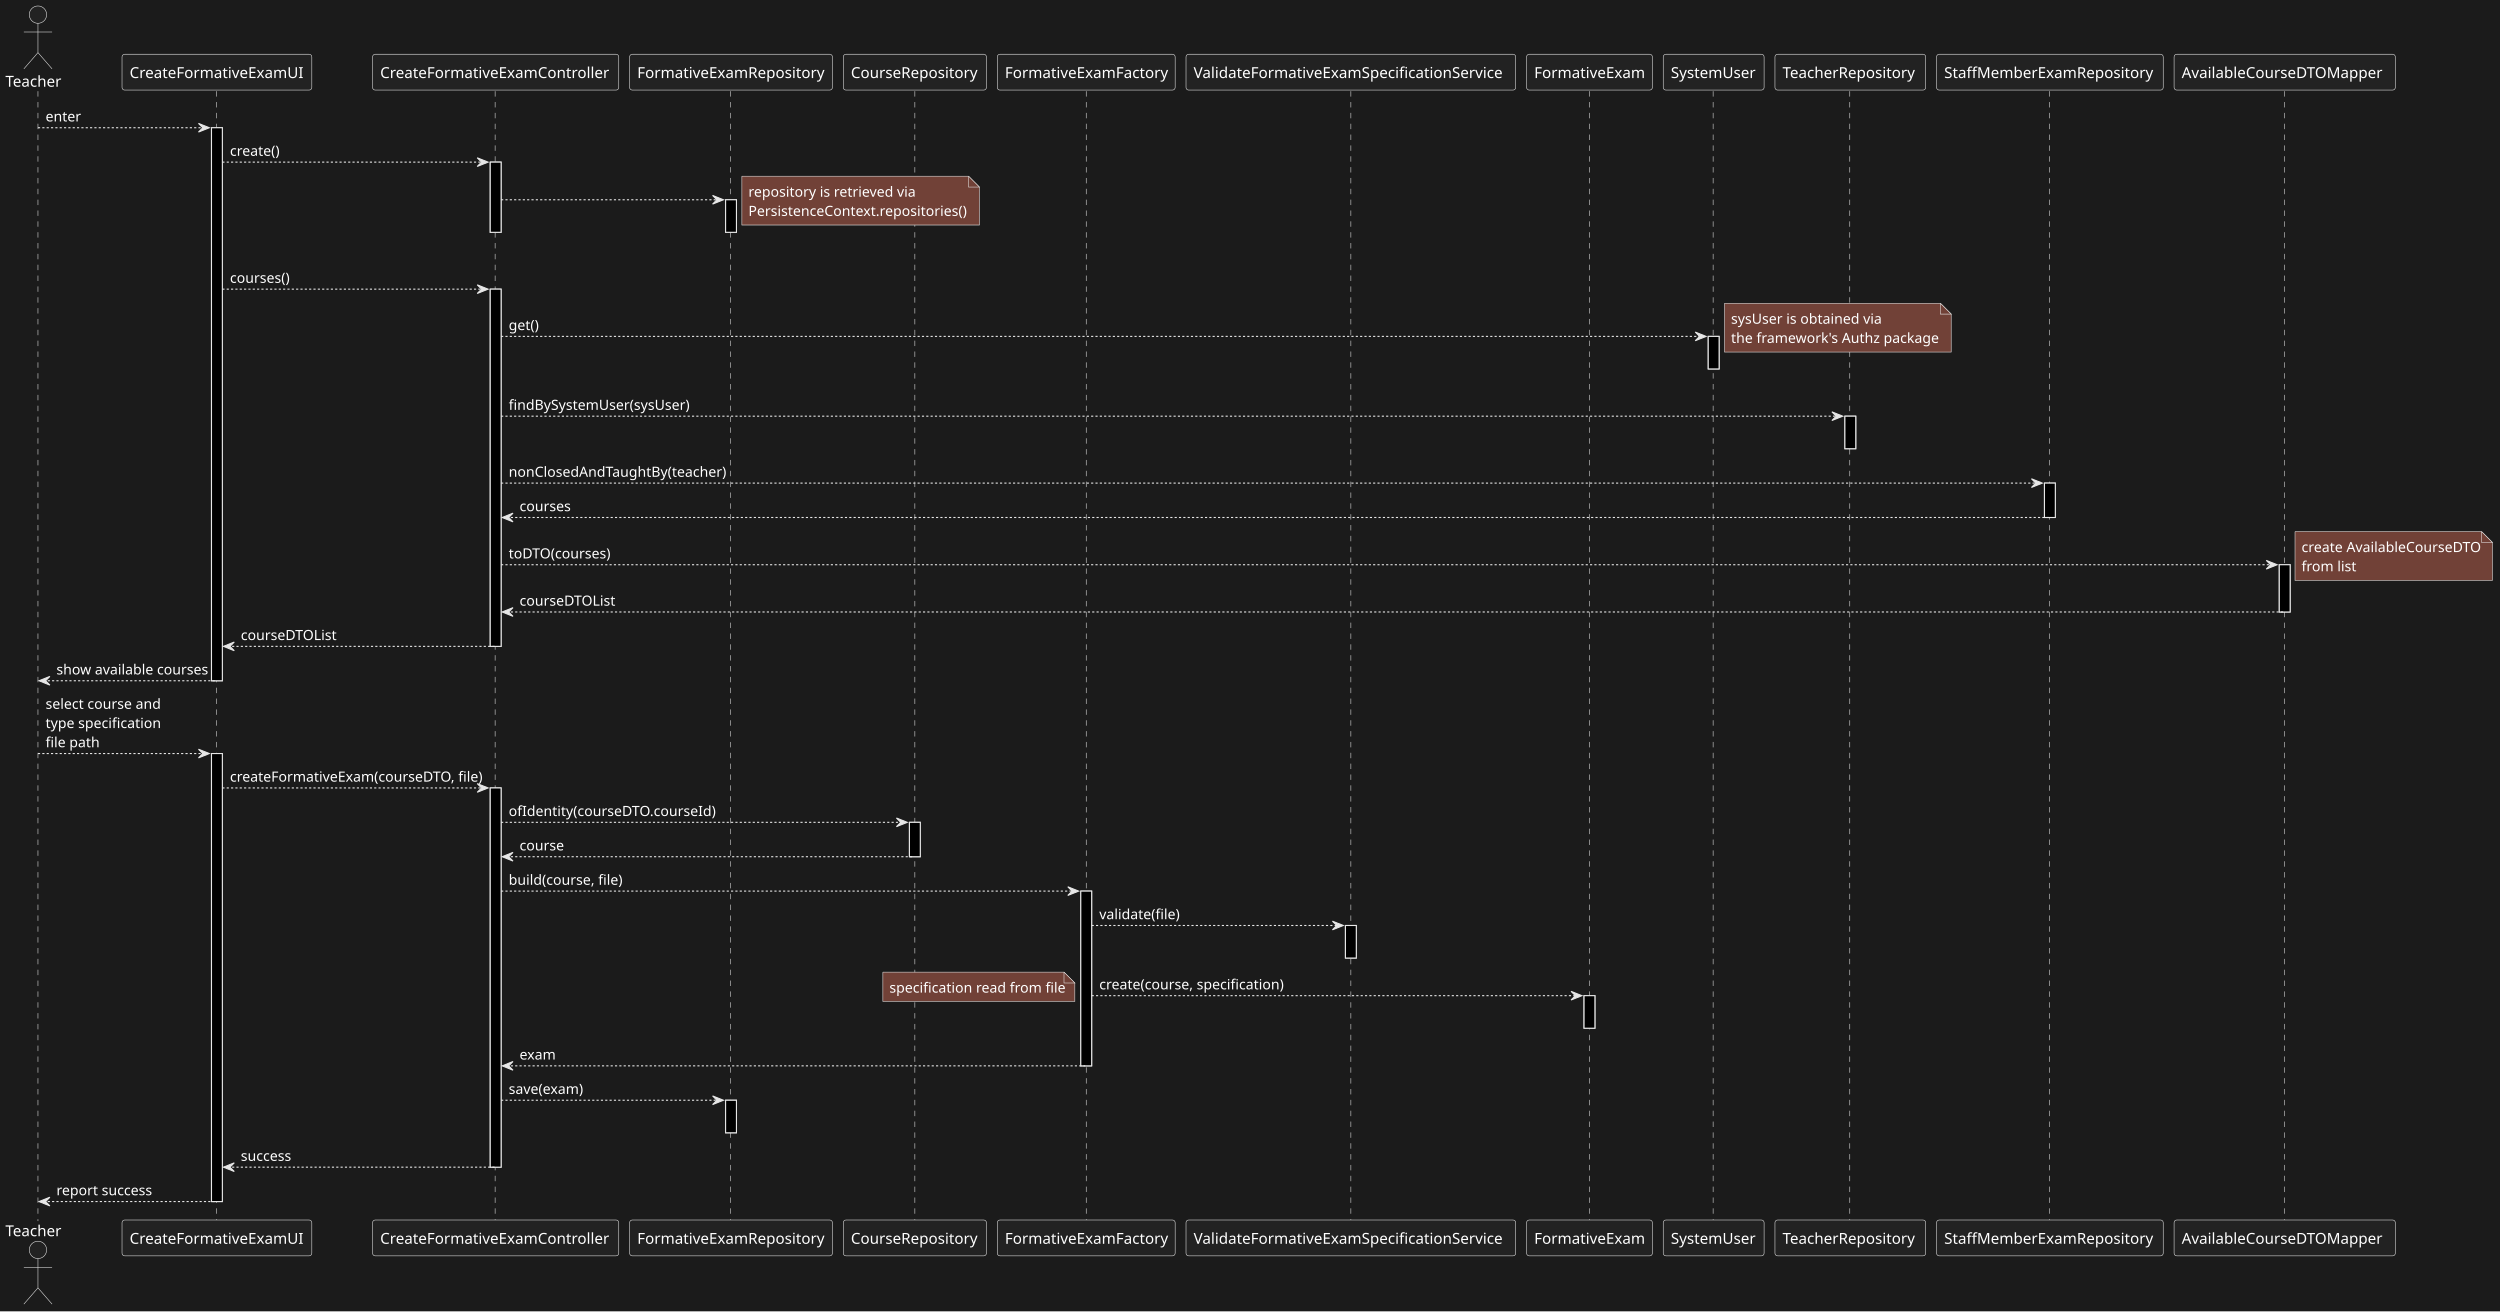
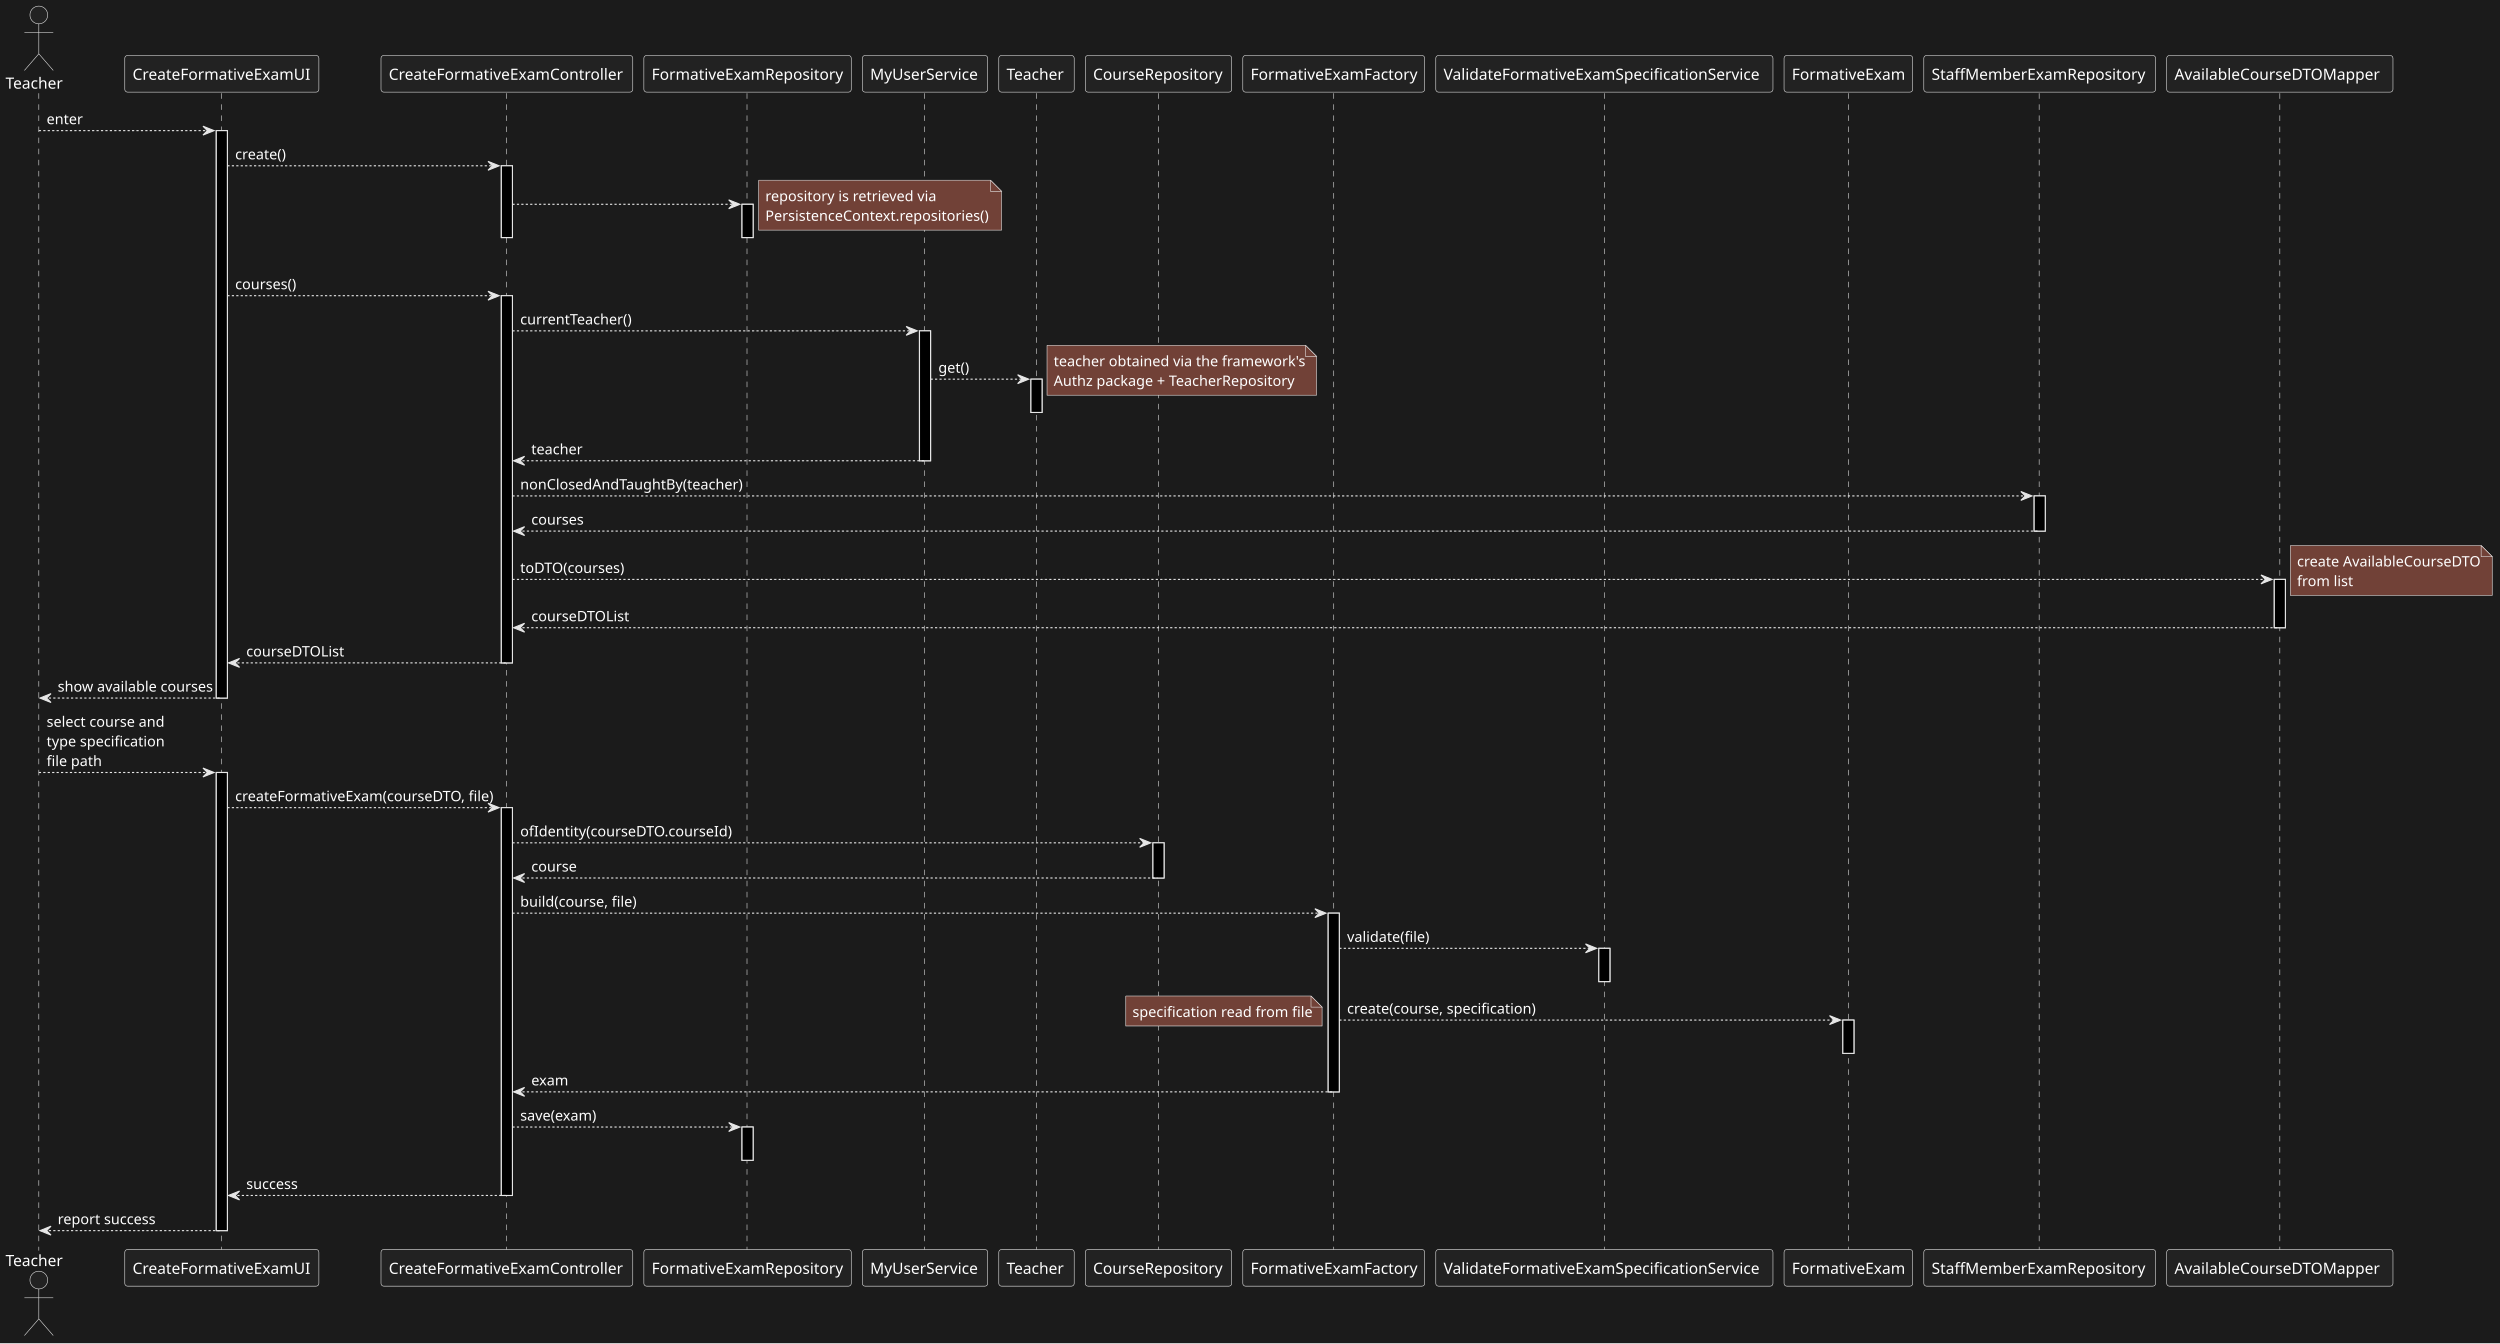
- <svg xmlns="http://www.w3.org/2000/svg" contentStyleType="text/css" height="1209px" preserveAspectRatio="none" style="width:2305px;height:1209px;background:#1B1B1B;" version="1.1" viewBox="0 0 2305 1209" width="2305px" zoomAndPan="magnify">
+ <svg xmlns="http://www.w3.org/2000/svg" contentStyleType="text/css" height="1211px" preserveAspectRatio="none" style="width:2254px;height:1211px;background:#1B1B1B;" version="1.1" viewBox="0 0 2254 1211" width="2254px" zoomAndPan="magnify">
  <defs />
  <g>
-     <rect fill="#1B1B1B" height="1209" style="stroke:none;stroke-width:1.0;" width="2305" x="0" y="0" />
-     <rect fill="#000000" height="509.884" style="stroke:#E7E7E7;stroke-width:1.0;" width="10" x="195" y="117.774" />
-     <rect fill="#000000" height="413.06" style="stroke:#E7E7E7;stroke-width:1.0;" width="10" x="195" y="694.776" />
+     <rect fill="#1B1B1B" height="1211" style="stroke:none;stroke-width:1.0;" width="2254" x="0" y="0" />
+     <rect fill="#000000" height="511.59" style="stroke:#E7E7E7;stroke-width:1.0;" width="10" x="195" y="117.774" />
+     <rect fill="#000000" height="413.06" style="stroke:#E7E7E7;stroke-width:1.0;" width="10" x="195" y="696.482" />
    <rect fill="#000000" height="64.706" style="stroke:#E7E7E7;stroke-width:1.0;" width="10" x="452" y="149.48" />
-     <rect fill="#000000" height="329.354" style="stroke:#E7E7E7;stroke-width:1.0;" width="10" x="452" y="266.598" />
-     <rect fill="#000000" height="349.648" style="stroke:#E7E7E7;stroke-width:1.0;" width="10" x="452" y="726.482" />
+     <rect fill="#000000" height="331.06" style="stroke:#E7E7E7;stroke-width:1.0;" width="10" x="452" y="266.598" />
+     <rect fill="#000000" height="349.648" style="stroke:#E7E7E7;stroke-width:1.0;" width="10" x="452" y="728.188" />
    <rect fill="#000000" height="30" style="stroke:#E7E7E7;stroke-width:1.0;" width="10" x="669" y="184.186" />
-     <rect fill="#000000" height="30" style="stroke:#E7E7E7;stroke-width:1.0;" width="10" x="669" y="1014.424" />
-     <rect fill="#000000" height="31.706" style="stroke:#E7E7E7;stroke-width:1.0;" width="10" x="838.5" y="758.188" />
-     <rect fill="#000000" height="161.118" style="stroke:#E7E7E7;stroke-width:1.0;" width="10" x="996.5" y="821.6" />
-     <rect fill="#000000" height="30" style="stroke:#E7E7E7;stroke-width:1.0;" width="10" x="1240.5" y="853.306" />
-     <rect fill="#000000" height="30" style="stroke:#E7E7E7;stroke-width:1.0;" width="10" x="1460.5" y="918.012" />
-     <rect fill="#000000" height="30" style="stroke:#E7E7E7;stroke-width:1.0;" width="10" x="1575" y="310.157" />
-     <rect fill="#000000" height="30" style="stroke:#E7E7E7;stroke-width:1.0;" width="10" x="1701" y="383.716" />
-     <rect fill="#000000" height="31.706" style="stroke:#E7E7E7;stroke-width:1.0;" width="10" x="1885" y="445.422" />
-     <rect fill="#000000" height="43.559" style="stroke:#E7E7E7;stroke-width:1.0;" width="10" x="2101.5" y="520.687" />
-     <line style="stroke:#E7E7E7;stroke-width:0.5;stroke-dasharray:5.0,5.0;" x1="35" x2="35" y1="84.068" y2="1125.836" />
-     <line style="stroke:#E7E7E7;stroke-width:0.5;stroke-dasharray:5.0,5.0;" x1="199.5" x2="199.5" y1="84.068" y2="1125.836" />
-     <line style="stroke:#E7E7E7;stroke-width:0.5;stroke-dasharray:5.0,5.0;" x1="456.5" x2="456.5" y1="84.068" y2="1125.836" />
-     <line style="stroke:#E7E7E7;stroke-width:0.5;stroke-dasharray:5.0,5.0;" x1="673.5" x2="673.5" y1="84.068" y2="1125.836" />
-     <line style="stroke:#E7E7E7;stroke-width:0.5;stroke-dasharray:5.0,5.0;" x1="843.5" x2="843.5" y1="84.068" y2="1125.836" />
-     <line style="stroke:#E7E7E7;stroke-width:0.5;stroke-dasharray:5.0,5.0;" x1="1001.5" x2="1001.5" y1="84.068" y2="1125.836" />
-     <line style="stroke:#E7E7E7;stroke-width:0.5;stroke-dasharray:5.0,5.0;" x1="1245.5" x2="1245.5" y1="84.068" y2="1125.836" />
-     <line style="stroke:#E7E7E7;stroke-width:0.5;stroke-dasharray:5.0,5.0;" x1="1465.5" x2="1465.5" y1="84.068" y2="1125.836" />
-     <line style="stroke:#E7E7E7;stroke-width:0.5;stroke-dasharray:5.0,5.0;" x1="1579.5" x2="1579.5" y1="84.068" y2="1125.836" />
-     <line style="stroke:#E7E7E7;stroke-width:0.5;stroke-dasharray:5.0,5.0;" x1="1705.5" x2="1705.5" y1="84.068" y2="1125.836" />
-     <line style="stroke:#E7E7E7;stroke-width:0.5;stroke-dasharray:5.0,5.0;" x1="1889.5" x2="1889.5" y1="84.068" y2="1125.836" />
-     <line style="stroke:#E7E7E7;stroke-width:0.5;stroke-dasharray:5.0,5.0;" x1="2106.5" x2="2106.5" y1="84.068" y2="1125.836" />
+     <rect fill="#000000" height="30" style="stroke:#E7E7E7;stroke-width:1.0;" width="10" x="669" y="1016.13" />
+     <rect fill="#000000" height="117.118" style="stroke:#E7E7E7;stroke-width:1.0;" width="10" x="829" y="298.304" />
+     <rect fill="#000000" height="30" style="stroke:#E7E7E7;stroke-width:1.0;" width="10" x="929.5" y="341.863" />
+     <rect fill="#000000" height="31.706" style="stroke:#E7E7E7;stroke-width:1.0;" width="10" x="1039.5" y="759.894" />
+     <rect fill="#000000" height="161.118" style="stroke:#E7E7E7;stroke-width:1.0;" width="10" x="1197.5" y="823.306" />
+     <rect fill="#000000" height="30" style="stroke:#E7E7E7;stroke-width:1.0;" width="10" x="1441.5" y="855.012" />
+     <rect fill="#000000" height="30" style="stroke:#E7E7E7;stroke-width:1.0;" width="10" x="1661.5" y="919.718" />
+     <rect fill="#000000" height="31.706" style="stroke:#E7E7E7;stroke-width:1.0;" width="10" x="1834" y="447.128" />
+     <rect fill="#000000" height="43.559" style="stroke:#E7E7E7;stroke-width:1.0;" width="10" x="2050.5" y="522.393" />
+     <line style="stroke:#E7E7E7;stroke-width:0.5;stroke-dasharray:5.0,5.0;" x1="35" x2="35" y1="84.068" y2="1127.542" />
+     <line style="stroke:#E7E7E7;stroke-width:0.5;stroke-dasharray:5.0,5.0;" x1="199.5" x2="199.5" y1="84.068" y2="1127.542" />
+     <line style="stroke:#E7E7E7;stroke-width:0.5;stroke-dasharray:5.0,5.0;" x1="456.5" x2="456.5" y1="84.068" y2="1127.542" />
+     <line style="stroke:#E7E7E7;stroke-width:0.5;stroke-dasharray:5.0,5.0;" x1="673.5" x2="673.5" y1="84.068" y2="1127.542" />
+     <line style="stroke:#E7E7E7;stroke-width:0.5;stroke-dasharray:5.0,5.0;" x1="833.5" x2="833.5" y1="84.068" y2="1127.542" />
+     <line style="stroke:#E7E7E7;stroke-width:0.5;stroke-dasharray:5.0,5.0;" x1="934.5" x2="934.5" y1="84.068" y2="1127.542" />
+     <line style="stroke:#E7E7E7;stroke-width:0.5;stroke-dasharray:5.0,5.0;" x1="1044.5" x2="1044.5" y1="84.068" y2="1127.542" />
+     <line style="stroke:#E7E7E7;stroke-width:0.5;stroke-dasharray:5.0,5.0;" x1="1202.5" x2="1202.5" y1="84.068" y2="1127.542" />
+     <line style="stroke:#E7E7E7;stroke-width:0.5;stroke-dasharray:5.0,5.0;" x1="1446.5" x2="1446.5" y1="84.068" y2="1127.542" />
+     <line style="stroke:#E7E7E7;stroke-width:0.5;stroke-dasharray:5.0,5.0;" x1="1666.5" x2="1666.5" y1="84.068" y2="1127.542" />
+     <line style="stroke:#E7E7E7;stroke-width:0.5;stroke-dasharray:5.0,5.0;" x1="1838.5" x2="1838.5" y1="84.068" y2="1127.542" />
+     <line style="stroke:#E7E7E7;stroke-width:0.5;stroke-dasharray:5.0,5.0;" x1="2055.5" x2="2055.5" y1="84.068" y2="1127.542" />
    <text fill="#FFFFFF" font-family="sans-serif" font-size="14" lengthAdjust="spacing" textLength="54" x="5" y="79.966">Teacher</text>
    <ellipse cx="35" cy="13.5" fill="#222222" rx="8" ry="8" style="stroke:#E7E7E7;stroke-width:0.5;" />
    <path d="M35,21.5 L35,48.5 M22,29.5 L48,29.5 M35,48.5 L22,63.5 M35,48.5 L48,63.5 " fill="none" style="stroke:#E7E7E7;stroke-width:0.5;" />
-     <text fill="#FFFFFF" font-family="sans-serif" font-size="14" lengthAdjust="spacing" textLength="54" x="5" y="1139.802">Teacher</text>
-     <ellipse cx="35" cy="1152.404" fill="#222222" rx="8" ry="8" style="stroke:#E7E7E7;stroke-width:0.5;" />
-     <path d="M35,1160.404 L35,1187.404 M22,1168.404 L48,1168.404 M35,1187.404 L22,1202.404 M35,1187.404 L48,1202.404 " fill="none" style="stroke:#E7E7E7;stroke-width:0.5;" />
+     <text fill="#FFFFFF" font-family="sans-serif" font-size="14" lengthAdjust="spacing" textLength="54" x="5" y="1141.508">Teacher</text>
+     <ellipse cx="35" cy="1154.11" fill="#222222" rx="8" ry="8" style="stroke:#E7E7E7;stroke-width:0.5;" />
+     <path d="M35,1162.11 L35,1189.11 M22,1170.11 L48,1170.11 M35,1189.11 L22,1204.11 M35,1189.11 L48,1204.11 " fill="none" style="stroke:#E7E7E7;stroke-width:0.5;" />
    <rect fill="#222222" height="33.068" rx="2.5" ry="2.5" style="stroke:#E7E7E7;stroke-width:0.5;" width="175" x="112.5" y="50" />
    <text fill="#FFFFFF" font-family="sans-serif" font-size="14" lengthAdjust="spacing" textLength="161" x="119.5" y="71.966">CreateFormativeExamUI</text>
-     <rect fill="#222222" height="33.068" rx="2.5" ry="2.5" style="stroke:#E7E7E7;stroke-width:0.5;" width="175" x="112.5" y="1124.836" />
-     <text fill="#FFFFFF" font-family="sans-serif" font-size="14" lengthAdjust="spacing" textLength="161" x="119.5" y="1146.802">CreateFormativeExamUI</text>
+     <rect fill="#222222" height="33.068" rx="2.5" ry="2.5" style="stroke:#E7E7E7;stroke-width:0.5;" width="175" x="112.5" y="1126.542" />
+     <text fill="#FFFFFF" font-family="sans-serif" font-size="14" lengthAdjust="spacing" textLength="161" x="119.5" y="1148.508">CreateFormativeExamUI</text>
    <rect fill="#222222" height="33.068" rx="2.5" ry="2.5" style="stroke:#E7E7E7;stroke-width:0.5;" width="227" x="343.5" y="50" />
    <text fill="#FFFFFF" font-family="sans-serif" font-size="14" lengthAdjust="spacing" textLength="213" x="350.5" y="71.966">CreateFormativeExamController</text>
-     <rect fill="#222222" height="33.068" rx="2.5" ry="2.5" style="stroke:#E7E7E7;stroke-width:0.5;" width="227" x="343.5" y="1124.836" />
-     <text fill="#FFFFFF" font-family="sans-serif" font-size="14" lengthAdjust="spacing" textLength="213" x="350.5" y="1146.802">CreateFormativeExamController</text>
+     <rect fill="#222222" height="33.068" rx="2.5" ry="2.5" style="stroke:#E7E7E7;stroke-width:0.5;" width="227" x="343.5" y="1126.542" />
+     <text fill="#FFFFFF" font-family="sans-serif" font-size="14" lengthAdjust="spacing" textLength="213" x="350.5" y="1148.508">CreateFormativeExamController</text>
    <rect fill="#222222" height="33.068" rx="2.5" ry="2.5" style="stroke:#E7E7E7;stroke-width:0.5;" width="187" x="580.5" y="50" />
    <text fill="#FFFFFF" font-family="sans-serif" font-size="14" lengthAdjust="spacing" textLength="173" x="587.5" y="71.966">FormativeExamRepository</text>
-     <rect fill="#222222" height="33.068" rx="2.5" ry="2.5" style="stroke:#E7E7E7;stroke-width:0.5;" width="187" x="580.5" y="1124.836" />
-     <text fill="#FFFFFF" font-family="sans-serif" font-size="14" lengthAdjust="spacing" textLength="173" x="587.5" y="1146.802">FormativeExamRepository</text>
-     <rect fill="#222222" height="33.068" rx="2.5" ry="2.5" style="stroke:#E7E7E7;stroke-width:0.5;" width="132" x="777.5" y="50" />
-     <text fill="#FFFFFF" font-family="sans-serif" font-size="14" lengthAdjust="spacing" textLength="118" x="784.5" y="71.966">CourseRepository</text>
-     <rect fill="#222222" height="33.068" rx="2.5" ry="2.5" style="stroke:#E7E7E7;stroke-width:0.5;" width="132" x="777.5" y="1124.836" />
-     <text fill="#FFFFFF" font-family="sans-serif" font-size="14" lengthAdjust="spacing" textLength="118" x="784.5" y="1146.802">CourseRepository</text>
-     <rect fill="#222222" height="33.068" rx="2.5" ry="2.5" style="stroke:#E7E7E7;stroke-width:0.5;" width="164" x="919.5" y="50" />
-     <text fill="#FFFFFF" font-family="sans-serif" font-size="14" lengthAdjust="spacing" textLength="150" x="926.5" y="71.966">FormativeExamFactory</text>
-     <rect fill="#222222" height="33.068" rx="2.5" ry="2.5" style="stroke:#E7E7E7;stroke-width:0.5;" width="164" x="919.5" y="1124.836" />
-     <text fill="#FFFFFF" font-family="sans-serif" font-size="14" lengthAdjust="spacing" textLength="150" x="926.5" y="1146.802">FormativeExamFactory</text>
-     <rect fill="#222222" height="33.068" rx="2.5" ry="2.5" style="stroke:#E7E7E7;stroke-width:0.5;" width="304" x="1093.5" y="50" />
-     <text fill="#FFFFFF" font-family="sans-serif" font-size="14" lengthAdjust="spacing" textLength="290" x="1100.5" y="71.966">ValidateFormativeExamSpecificationService</text>
-     <rect fill="#222222" height="33.068" rx="2.5" ry="2.5" style="stroke:#E7E7E7;stroke-width:0.5;" width="304" x="1093.5" y="1124.836" />
-     <text fill="#FFFFFF" font-family="sans-serif" font-size="14" lengthAdjust="spacing" textLength="290" x="1100.5" y="1146.802">ValidateFormativeExamSpecificationService</text>
-     <rect fill="#222222" height="33.068" rx="2.5" ry="2.5" style="stroke:#E7E7E7;stroke-width:0.5;" width="116" x="1407.5" y="50" />
-     <text fill="#FFFFFF" font-family="sans-serif" font-size="14" lengthAdjust="spacing" textLength="102" x="1414.5" y="71.966">FormativeExam</text>
-     <rect fill="#222222" height="33.068" rx="2.5" ry="2.5" style="stroke:#E7E7E7;stroke-width:0.5;" width="116" x="1407.5" y="1124.836" />
-     <text fill="#FFFFFF" font-family="sans-serif" font-size="14" lengthAdjust="spacing" textLength="102" x="1414.5" y="1146.802">FormativeExam</text>
-     <rect fill="#222222" height="33.068" rx="2.5" ry="2.5" style="stroke:#E7E7E7;stroke-width:0.5;" width="93" x="1533.5" y="50" />
-     <text fill="#FFFFFF" font-family="sans-serif" font-size="14" lengthAdjust="spacing" textLength="79" x="1540.5" y="71.966">SystemUser</text>
-     <rect fill="#222222" height="33.068" rx="2.5" ry="2.5" style="stroke:#E7E7E7;stroke-width:0.5;" width="93" x="1533.5" y="1124.836" />
-     <text fill="#FFFFFF" font-family="sans-serif" font-size="14" lengthAdjust="spacing" textLength="79" x="1540.5" y="1146.802">SystemUser</text>
-     <rect fill="#222222" height="33.068" rx="2.5" ry="2.5" style="stroke:#E7E7E7;stroke-width:0.5;" width="139" x="1636.5" y="50" />
-     <text fill="#FFFFFF" font-family="sans-serif" font-size="14" lengthAdjust="spacing" textLength="125" x="1643.5" y="71.966">TeacherRepository</text>
-     <rect fill="#222222" height="33.068" rx="2.5" ry="2.5" style="stroke:#E7E7E7;stroke-width:0.5;" width="139" x="1636.5" y="1124.836" />
-     <text fill="#FFFFFF" font-family="sans-serif" font-size="14" lengthAdjust="spacing" textLength="125" x="1643.5" y="1146.802">TeacherRepository</text>
-     <rect fill="#222222" height="33.068" rx="2.5" ry="2.5" style="stroke:#E7E7E7;stroke-width:0.5;" width="209" x="1785.5" y="50" />
-     <text fill="#FFFFFF" font-family="sans-serif" font-size="14" lengthAdjust="spacing" textLength="195" x="1792.5" y="71.966">StaffMemberExamRepository</text>
-     <rect fill="#222222" height="33.068" rx="2.5" ry="2.5" style="stroke:#E7E7E7;stroke-width:0.5;" width="209" x="1785.5" y="1124.836" />
-     <text fill="#FFFFFF" font-family="sans-serif" font-size="14" lengthAdjust="spacing" textLength="195" x="1792.5" y="1146.802">StaffMemberExamRepository</text>
-     <rect fill="#222222" height="33.068" rx="2.5" ry="2.5" style="stroke:#E7E7E7;stroke-width:0.5;" width="204" x="2004.5" y="50" />
-     <text fill="#FFFFFF" font-family="sans-serif" font-size="14" lengthAdjust="spacing" textLength="190" x="2011.5" y="71.966">AvailableCourseDTOMapper</text>
-     <rect fill="#222222" height="33.068" rx="2.5" ry="2.5" style="stroke:#E7E7E7;stroke-width:0.5;" width="204" x="2004.5" y="1124.836" />
-     <text fill="#FFFFFF" font-family="sans-serif" font-size="14" lengthAdjust="spacing" textLength="190" x="2011.5" y="1146.802">AvailableCourseDTOMapper</text>
-     <rect fill="#000000" height="509.884" style="stroke:#E7E7E7;stroke-width:1.0;" width="10" x="195" y="117.774" />
-     <rect fill="#000000" height="413.06" style="stroke:#E7E7E7;stroke-width:1.0;" width="10" x="195" y="694.776" />
+     <rect fill="#222222" height="33.068" rx="2.5" ry="2.5" style="stroke:#E7E7E7;stroke-width:0.5;" width="187" x="580.5" y="1126.542" />
+     <text fill="#FFFFFF" font-family="sans-serif" font-size="14" lengthAdjust="spacing" textLength="173" x="587.5" y="1148.508">FormativeExamRepository</text>
+     <rect fill="#222222" height="33.068" rx="2.5" ry="2.5" style="stroke:#E7E7E7;stroke-width:0.5;" width="113" x="777.5" y="50" />
+     <text fill="#FFFFFF" font-family="sans-serif" font-size="14" lengthAdjust="spacing" textLength="99" x="784.5" y="71.966">MyUserService</text>
+     <rect fill="#222222" height="33.068" rx="2.5" ry="2.5" style="stroke:#E7E7E7;stroke-width:0.5;" width="113" x="777.5" y="1126.542" />
+     <text fill="#FFFFFF" font-family="sans-serif" font-size="14" lengthAdjust="spacing" textLength="99" x="784.5" y="1148.508">MyUserService</text>
+     <rect fill="#222222" height="33.068" rx="2.5" ry="2.5" style="stroke:#E7E7E7;stroke-width:0.5;" width="68" x="900.5" y="50" />
+     <text fill="#FFFFFF" font-family="sans-serif" font-size="14" lengthAdjust="spacing" textLength="54" x="907.5" y="71.966">Teacher</text>
+     <rect fill="#222222" height="33.068" rx="2.5" ry="2.5" style="stroke:#E7E7E7;stroke-width:0.5;" width="68" x="900.5" y="1126.542" />
+     <text fill="#FFFFFF" font-family="sans-serif" font-size="14" lengthAdjust="spacing" textLength="54" x="907.5" y="1148.508">Teacher</text>
+     <rect fill="#222222" height="33.068" rx="2.5" ry="2.5" style="stroke:#E7E7E7;stroke-width:0.5;" width="132" x="978.5" y="50" />
+     <text fill="#FFFFFF" font-family="sans-serif" font-size="14" lengthAdjust="spacing" textLength="118" x="985.5" y="71.966">CourseRepository</text>
+     <rect fill="#222222" height="33.068" rx="2.5" ry="2.5" style="stroke:#E7E7E7;stroke-width:0.5;" width="132" x="978.5" y="1126.542" />
+     <text fill="#FFFFFF" font-family="sans-serif" font-size="14" lengthAdjust="spacing" textLength="118" x="985.5" y="1148.508">CourseRepository</text>
+     <rect fill="#222222" height="33.068" rx="2.5" ry="2.5" style="stroke:#E7E7E7;stroke-width:0.5;" width="164" x="1120.5" y="50" />
+     <text fill="#FFFFFF" font-family="sans-serif" font-size="14" lengthAdjust="spacing" textLength="150" x="1127.5" y="71.966">FormativeExamFactory</text>
+     <rect fill="#222222" height="33.068" rx="2.5" ry="2.5" style="stroke:#E7E7E7;stroke-width:0.5;" width="164" x="1120.5" y="1126.542" />
+     <text fill="#FFFFFF" font-family="sans-serif" font-size="14" lengthAdjust="spacing" textLength="150" x="1127.5" y="1148.508">FormativeExamFactory</text>
+     <rect fill="#222222" height="33.068" rx="2.5" ry="2.5" style="stroke:#E7E7E7;stroke-width:0.5;" width="304" x="1294.5" y="50" />
+     <text fill="#FFFFFF" font-family="sans-serif" font-size="14" lengthAdjust="spacing" textLength="290" x="1301.5" y="71.966">ValidateFormativeExamSpecificationService</text>
+     <rect fill="#222222" height="33.068" rx="2.5" ry="2.5" style="stroke:#E7E7E7;stroke-width:0.5;" width="304" x="1294.5" y="1126.542" />
+     <text fill="#FFFFFF" font-family="sans-serif" font-size="14" lengthAdjust="spacing" textLength="290" x="1301.5" y="1148.508">ValidateFormativeExamSpecificationService</text>
+     <rect fill="#222222" height="33.068" rx="2.5" ry="2.5" style="stroke:#E7E7E7;stroke-width:0.5;" width="116" x="1608.5" y="50" />
+     <text fill="#FFFFFF" font-family="sans-serif" font-size="14" lengthAdjust="spacing" textLength="102" x="1615.5" y="71.966">FormativeExam</text>
+     <rect fill="#222222" height="33.068" rx="2.5" ry="2.5" style="stroke:#E7E7E7;stroke-width:0.5;" width="116" x="1608.5" y="1126.542" />
+     <text fill="#FFFFFF" font-family="sans-serif" font-size="14" lengthAdjust="spacing" textLength="102" x="1615.5" y="1148.508">FormativeExam</text>
+     <rect fill="#222222" height="33.068" rx="2.5" ry="2.5" style="stroke:#E7E7E7;stroke-width:0.5;" width="209" x="1734.5" y="50" />
+     <text fill="#FFFFFF" font-family="sans-serif" font-size="14" lengthAdjust="spacing" textLength="195" x="1741.5" y="71.966">StaffMemberExamRepository</text>
+     <rect fill="#222222" height="33.068" rx="2.5" ry="2.5" style="stroke:#E7E7E7;stroke-width:0.5;" width="209" x="1734.5" y="1126.542" />
+     <text fill="#FFFFFF" font-family="sans-serif" font-size="14" lengthAdjust="spacing" textLength="195" x="1741.5" y="1148.508">StaffMemberExamRepository</text>
+     <rect fill="#222222" height="33.068" rx="2.5" ry="2.5" style="stroke:#E7E7E7;stroke-width:0.5;" width="204" x="1953.5" y="50" />
+     <text fill="#FFFFFF" font-family="sans-serif" font-size="14" lengthAdjust="spacing" textLength="190" x="1960.5" y="71.966">AvailableCourseDTOMapper</text>
+     <rect fill="#222222" height="33.068" rx="2.5" ry="2.5" style="stroke:#E7E7E7;stroke-width:0.5;" width="204" x="1953.5" y="1126.542" />
+     <text fill="#FFFFFF" font-family="sans-serif" font-size="14" lengthAdjust="spacing" textLength="190" x="1960.5" y="1148.508">AvailableCourseDTOMapper</text>
+     <rect fill="#000000" height="511.59" style="stroke:#E7E7E7;stroke-width:1.0;" width="10" x="195" y="117.774" />
+     <rect fill="#000000" height="413.06" style="stroke:#E7E7E7;stroke-width:1.0;" width="10" x="195" y="696.482" />
    <rect fill="#000000" height="64.706" style="stroke:#E7E7E7;stroke-width:1.0;" width="10" x="452" y="149.48" />
-     <rect fill="#000000" height="329.354" style="stroke:#E7E7E7;stroke-width:1.0;" width="10" x="452" y="266.598" />
-     <rect fill="#000000" height="349.648" style="stroke:#E7E7E7;stroke-width:1.0;" width="10" x="452" y="726.482" />
+     <rect fill="#000000" height="331.06" style="stroke:#E7E7E7;stroke-width:1.0;" width="10" x="452" y="266.598" />
+     <rect fill="#000000" height="349.648" style="stroke:#E7E7E7;stroke-width:1.0;" width="10" x="452" y="728.188" />
    <rect fill="#000000" height="30" style="stroke:#E7E7E7;stroke-width:1.0;" width="10" x="669" y="184.186" />
-     <rect fill="#000000" height="30" style="stroke:#E7E7E7;stroke-width:1.0;" width="10" x="669" y="1014.424" />
-     <rect fill="#000000" height="31.706" style="stroke:#E7E7E7;stroke-width:1.0;" width="10" x="838.5" y="758.188" />
-     <rect fill="#000000" height="161.118" style="stroke:#E7E7E7;stroke-width:1.0;" width="10" x="996.5" y="821.6" />
-     <rect fill="#000000" height="30" style="stroke:#E7E7E7;stroke-width:1.0;" width="10" x="1240.5" y="853.306" />
-     <rect fill="#000000" height="30" style="stroke:#E7E7E7;stroke-width:1.0;" width="10" x="1460.5" y="918.012" />
-     <rect fill="#000000" height="30" style="stroke:#E7E7E7;stroke-width:1.0;" width="10" x="1575" y="310.157" />
-     <rect fill="#000000" height="30" style="stroke:#E7E7E7;stroke-width:1.0;" width="10" x="1701" y="383.716" />
-     <rect fill="#000000" height="31.706" style="stroke:#E7E7E7;stroke-width:1.0;" width="10" x="1885" y="445.422" />
-     <rect fill="#000000" height="43.559" style="stroke:#E7E7E7;stroke-width:1.0;" width="10" x="2101.5" y="520.687" />
+     <rect fill="#000000" height="30" style="stroke:#E7E7E7;stroke-width:1.0;" width="10" x="669" y="1016.13" />
+     <rect fill="#000000" height="117.118" style="stroke:#E7E7E7;stroke-width:1.0;" width="10" x="829" y="298.304" />
+     <rect fill="#000000" height="30" style="stroke:#E7E7E7;stroke-width:1.0;" width="10" x="929.5" y="341.863" />
+     <rect fill="#000000" height="31.706" style="stroke:#E7E7E7;stroke-width:1.0;" width="10" x="1039.5" y="759.894" />
+     <rect fill="#000000" height="161.118" style="stroke:#E7E7E7;stroke-width:1.0;" width="10" x="1197.5" y="823.306" />
+     <rect fill="#000000" height="30" style="stroke:#E7E7E7;stroke-width:1.0;" width="10" x="1441.5" y="855.012" />
+     <rect fill="#000000" height="30" style="stroke:#E7E7E7;stroke-width:1.0;" width="10" x="1661.5" y="919.718" />
+     <rect fill="#000000" height="31.706" style="stroke:#E7E7E7;stroke-width:1.0;" width="10" x="1834" y="447.128" />
+     <rect fill="#000000" height="43.559" style="stroke:#E7E7E7;stroke-width:1.0;" width="10" x="2050.5" y="522.393" />
    <polygon fill="#E7E7E7" points="183,113.774,193,117.774,183,121.774,187,117.774" style="stroke:#E7E7E7;stroke-width:1.0;" />
    <line style="stroke:#E7E7E7;stroke-width:1.0;stroke-dasharray:2.0,2.0;" x1="35" x2="189" y1="117.774" y2="117.774" />
    <text fill="#FFFFFF" font-family="sans-serif" font-size="13" lengthAdjust="spacing" textLength="32" x="42" y="111.965">enter</text>
    <polygon fill="#E7E7E7" points="440,145.48,450,149.48,440,153.48,444,149.48" style="stroke:#E7E7E7;stroke-width:1.0;" />
    <line style="stroke:#E7E7E7;stroke-width:1.0;stroke-dasharray:2.0,2.0;" x1="205" x2="446" y1="149.48" y2="149.48" />
    <text fill="#FFFFFF" font-family="sans-serif" font-size="13" lengthAdjust="spacing" textLength="45" x="212" y="143.671">create()</text>
    <polygon fill="#E7E7E7" points="657,180.186,667,184.186,657,188.186,661,184.186" style="stroke:#E7E7E7;stroke-width:1.0;" />
    <line style="stroke:#E7E7E7;stroke-width:1.0;stroke-dasharray:2.0,2.0;" x1="462" x2="663" y1="184.186" y2="184.186" />
    <path d="M684,162.48 L684,207.48 L903,207.48 L903,172.48 L893,162.48 L684,162.48 " fill="#714137" style="stroke:#E7E7E7;stroke-width:0.5;" />
    <path d="M893,162.48 L893,172.48 L903,172.48 L893,162.48 " fill="#714137" style="stroke:#E7E7E7;stroke-width:0.5;" />
    <text fill="#FFFFFF" font-family="sans-serif" font-size="13" lengthAdjust="spacing" textLength="151" x="690" y="181.377">repository is retrieved via</text>
    <text fill="#FFFFFF" font-family="sans-serif" font-size="13" lengthAdjust="spacing" textLength="198" x="690" y="199.083">PersistenceContext.repositories()</text>
    <polygon fill="#E7E7E7" points="440,262.598,450,266.598,440,270.598,444,266.598" style="stroke:#E7E7E7;stroke-width:1.0;" />
    <line style="stroke:#E7E7E7;stroke-width:1.0;stroke-dasharray:2.0,2.0;" x1="205" x2="446" y1="266.598" y2="266.598" />
    <text fill="#FFFFFF" font-family="sans-serif" font-size="13" lengthAdjust="spacing" textLength="54" x="212" y="260.789">courses()</text>
-     <polygon fill="#E7E7E7" points="1563,306.157,1573,310.157,1563,314.157,1567,310.157" style="stroke:#E7E7E7;stroke-width:1.0;" />
-     <line style="stroke:#E7E7E7;stroke-width:1.0;stroke-dasharray:2.0,2.0;" x1="462" x2="1569" y1="310.157" y2="310.157" />
-     <text fill="#FFFFFF" font-family="sans-serif" font-size="13" lengthAdjust="spacing" textLength="28" x="469" y="304.348">get()</text>
-     <path d="M1590,279.598 L1590,324.598 L1799,324.598 L1799,289.598 L1789,279.598 L1590,279.598 " fill="#714137" style="stroke:#E7E7E7;stroke-width:0.5;" />
-     <path d="M1789,279.598 L1789,289.598 L1799,289.598 L1789,279.598 " fill="#714137" style="stroke:#E7E7E7;stroke-width:0.5;" />
-     <text fill="#FFFFFF" font-family="sans-serif" font-size="13" lengthAdjust="spacing" textLength="136" x="1596" y="298.495">sysUser is obtained via</text>
-     <text fill="#FFFFFF" font-family="sans-serif" font-size="13" lengthAdjust="spacing" textLength="188" x="1596" y="316.201">the framework's Authz package</text>
-     <polygon fill="#E7E7E7" points="1689,379.716,1699,383.716,1689,387.716,1693,383.716" style="stroke:#E7E7E7;stroke-width:1.0;" />
-     <line style="stroke:#E7E7E7;stroke-width:1.0;stroke-dasharray:2.0,2.0;" x1="462" x2="1695" y1="383.716" y2="383.716" />
-     <text fill="#FFFFFF" font-family="sans-serif" font-size="13" lengthAdjust="spacing" textLength="165" x="469" y="377.907">findBySystemUser(sysUser)</text>
-     <polygon fill="#E7E7E7" points="1873,441.422,1883,445.422,1873,449.422,1877,445.422" style="stroke:#E7E7E7;stroke-width:1.0;" />
-     <line style="stroke:#E7E7E7;stroke-width:1.0;stroke-dasharray:2.0,2.0;" x1="462" x2="1879" y1="445.422" y2="445.422" />
-     <text fill="#FFFFFF" font-family="sans-serif" font-size="13" lengthAdjust="spacing" textLength="199" x="469" y="439.613">nonClosedAndTaughtBy(teacher)</text>
-     <polygon fill="#E7E7E7" points="473,473.128,463,477.128,473,481.128,469,477.128" style="stroke:#E7E7E7;stroke-width:1.0;" />
-     <line style="stroke:#E7E7E7;stroke-width:1.0;stroke-dasharray:2.0,2.0;" x1="467" x2="1889" y1="477.128" y2="477.128" />
-     <text fill="#FFFFFF" font-family="sans-serif" font-size="13" lengthAdjust="spacing" textLength="46" x="479" y="471.319">courses</text>
-     <polygon fill="#E7E7E7" points="2089.5,516.687,2099.5,520.687,2089.5,524.687,2093.5,520.687" style="stroke:#E7E7E7;stroke-width:1.0;" />
-     <line style="stroke:#E7E7E7;stroke-width:1.0;stroke-dasharray:2.0,2.0;" x1="462" x2="2095.5" y1="520.687" y2="520.687" />
-     <text fill="#FFFFFF" font-family="sans-serif" font-size="13" lengthAdjust="spacing" textLength="93" x="469" y="514.878">toDTO(courses)</text>
-     <path d="M2116,490.128 L2116,535.128 L2298,535.128 L2298,500.128 L2288,490.128 L2116,490.128 " fill="#714137" style="stroke:#E7E7E7;stroke-width:0.5;" />
-     <path d="M2288,490.128 L2288,500.128 L2298,500.128 L2288,490.128 " fill="#714137" style="stroke:#E7E7E7;stroke-width:0.5;" />
-     <text fill="#FFFFFF" font-family="sans-serif" font-size="13" lengthAdjust="spacing" textLength="161" x="2122" y="509.025">create AvailableCourseDTO</text>
-     <text fill="#FFFFFF" font-family="sans-serif" font-size="13" lengthAdjust="spacing" textLength="49" x="2122" y="526.731">from list</text>
-     <polygon fill="#E7E7E7" points="473,560.246,463,564.246,473,568.246,469,564.246" style="stroke:#E7E7E7;stroke-width:1.0;" />
-     <line style="stroke:#E7E7E7;stroke-width:1.0;stroke-dasharray:2.0,2.0;" x1="467" x2="2105.5" y1="564.246" y2="564.246" />
-     <text fill="#FFFFFF" font-family="sans-serif" font-size="13" lengthAdjust="spacing" textLength="87" x="479" y="558.437">courseDTOList</text>
-     <polygon fill="#E7E7E7" points="216,591.952,206,595.952,216,599.952,212,595.952" style="stroke:#E7E7E7;stroke-width:1.0;" />
-     <line style="stroke:#E7E7E7;stroke-width:1.0;stroke-dasharray:2.0,2.0;" x1="210" x2="456" y1="595.952" y2="595.952" />
-     <text fill="#FFFFFF" font-family="sans-serif" font-size="13" lengthAdjust="spacing" textLength="87" x="222" y="590.143">courseDTOList</text>
-     <polygon fill="#E7E7E7" points="46,623.658,36,627.658,46,631.658,42,627.658" style="stroke:#E7E7E7;stroke-width:1.0;" />
-     <line style="stroke:#E7E7E7;stroke-width:1.0;stroke-dasharray:2.0,2.0;" x1="40" x2="199" y1="627.658" y2="627.658" />
-     <text fill="#FFFFFF" font-family="sans-serif" font-size="13" lengthAdjust="spacing" textLength="136" x="52" y="621.849">show available courses</text>
-     <polygon fill="#E7E7E7" points="183,690.776,193,694.776,183,698.776,187,694.776" style="stroke:#E7E7E7;stroke-width:1.0;" />
-     <line style="stroke:#E7E7E7;stroke-width:1.0;stroke-dasharray:2.0,2.0;" x1="35" x2="189" y1="694.776" y2="694.776" />
-     <text fill="#FFFFFF" font-family="sans-serif" font-size="13" lengthAdjust="spacing" textLength="103" x="42" y="653.555">select course and</text>
-     <text fill="#FFFFFF" font-family="sans-serif" font-size="13" lengthAdjust="spacing" textLength="104" x="42" y="671.261">type specification</text>
-     <text fill="#FFFFFF" font-family="sans-serif" font-size="13" lengthAdjust="spacing" textLength="48" x="42" y="688.967">file path</text>
-     <polygon fill="#E7E7E7" points="440,722.482,450,726.482,440,730.482,444,726.482" style="stroke:#E7E7E7;stroke-width:1.0;" />
-     <line style="stroke:#E7E7E7;stroke-width:1.0;stroke-dasharray:2.0,2.0;" x1="205" x2="446" y1="726.482" y2="726.482" />
-     <text fill="#FFFFFF" font-family="sans-serif" font-size="13" lengthAdjust="spacing" textLength="228" x="212" y="720.673">createFormativeExam(courseDTO, file)</text>
-     <polygon fill="#E7E7E7" points="826.5,754.188,836.5,758.188,826.5,762.188,830.5,758.188" style="stroke:#E7E7E7;stroke-width:1.0;" />
-     <line style="stroke:#E7E7E7;stroke-width:1.0;stroke-dasharray:2.0,2.0;" x1="462" x2="832.5" y1="758.188" y2="758.188" />
-     <text fill="#FFFFFF" font-family="sans-serif" font-size="13" lengthAdjust="spacing" textLength="188" x="469" y="752.379">ofIdentity(courseDTO.courseId)</text>
-     <polygon fill="#E7E7E7" points="473,785.894,463,789.894,473,793.894,469,789.894" style="stroke:#E7E7E7;stroke-width:1.0;" />
-     <line style="stroke:#E7E7E7;stroke-width:1.0;stroke-dasharray:2.0,2.0;" x1="467" x2="842.5" y1="789.894" y2="789.894" />
-     <text fill="#FFFFFF" font-family="sans-serif" font-size="13" lengthAdjust="spacing" textLength="40" x="479" y="784.085">course</text>
-     <polygon fill="#E7E7E7" points="984.5,817.6,994.5,821.6,984.5,825.6,988.5,821.6" style="stroke:#E7E7E7;stroke-width:1.0;" />
-     <line style="stroke:#E7E7E7;stroke-width:1.0;stroke-dasharray:2.0,2.0;" x1="462" x2="990.5" y1="821.6" y2="821.6" />
-     <text fill="#FFFFFF" font-family="sans-serif" font-size="13" lengthAdjust="spacing" textLength="101" x="469" y="815.791">build(course, file)</text>
-     <polygon fill="#E7E7E7" points="1228.5,849.306,1238.5,853.306,1228.5,857.306,1232.5,853.306" style="stroke:#E7E7E7;stroke-width:1.0;" />
-     <line style="stroke:#E7E7E7;stroke-width:1.0;stroke-dasharray:2.0,2.0;" x1="1006.5" x2="1234.5" y1="853.306" y2="853.306" />
-     <text fill="#FFFFFF" font-family="sans-serif" font-size="13" lengthAdjust="spacing" textLength="72" x="1013.5" y="847.497">validate(file)</text>
-     <polygon fill="#E7E7E7" points="1448.5,914.012,1458.5,918.012,1448.5,922.012,1452.5,918.012" style="stroke:#E7E7E7;stroke-width:1.0;" />
-     <line style="stroke:#E7E7E7;stroke-width:1.0;stroke-dasharray:2.0,2.0;" x1="1006.5" x2="1454.5" y1="918.012" y2="918.012" />
-     <text fill="#FFFFFF" font-family="sans-serif" font-size="13" lengthAdjust="spacing" textLength="165" x="1013.5" y="912.203">create(course, specification)</text>
-     <path d="M814,896.306 L814,923.306 L991,923.306 L991,906.306 L981,896.306 L814,896.306 " fill="#714137" style="stroke:#E7E7E7;stroke-width:0.5;" />
-     <path d="M981,896.306 L981,906.306 L991,906.306 L981,896.306 " fill="#714137" style="stroke:#E7E7E7;stroke-width:0.5;" />
-     <text fill="#FFFFFF" font-family="sans-serif" font-size="13" lengthAdjust="spacing" textLength="156" x="820" y="915.203">specification read from file</text>
-     <polygon fill="#E7E7E7" points="473,978.718,463,982.718,473,986.718,469,982.718" style="stroke:#E7E7E7;stroke-width:1.0;" />
-     <line style="stroke:#E7E7E7;stroke-width:1.0;stroke-dasharray:2.0,2.0;" x1="467" x2="1000.5" y1="982.718" y2="982.718" />
-     <text fill="#FFFFFF" font-family="sans-serif" font-size="13" lengthAdjust="spacing" textLength="33" x="479" y="976.909">exam</text>
-     <polygon fill="#E7E7E7" points="657,1010.424,667,1014.424,657,1018.424,661,1014.424" style="stroke:#E7E7E7;stroke-width:1.0;" />
-     <line style="stroke:#E7E7E7;stroke-width:1.0;stroke-dasharray:2.0,2.0;" x1="462" x2="663" y1="1014.424" y2="1014.424" />
-     <text fill="#FFFFFF" font-family="sans-serif" font-size="13" lengthAdjust="spacing" textLength="68" x="469" y="1008.615">save(exam)</text>
-     <polygon fill="#E7E7E7" points="216,1072.13,206,1076.13,216,1080.13,212,1076.13" style="stroke:#E7E7E7;stroke-width:1.0;" />
-     <line style="stroke:#E7E7E7;stroke-width:1.0;stroke-dasharray:2.0,2.0;" x1="210" x2="456" y1="1076.13" y2="1076.13" />
-     <text fill="#FFFFFF" font-family="sans-serif" font-size="13" lengthAdjust="spacing" textLength="45" x="222" y="1070.321">success</text>
-     <polygon fill="#E7E7E7" points="46,1103.836,36,1107.836,46,1111.836,42,1107.836" style="stroke:#E7E7E7;stroke-width:1.0;" />
-     <line style="stroke:#E7E7E7;stroke-width:1.0;stroke-dasharray:2.0,2.0;" x1="40" x2="199" y1="1107.836" y2="1107.836" />
-     <text fill="#FFFFFF" font-family="sans-serif" font-size="13" lengthAdjust="spacing" textLength="86" x="52" y="1102.027">report success</text>
+     <polygon fill="#E7E7E7" points="817,294.304,827,298.304,817,302.304,821,298.304" style="stroke:#E7E7E7;stroke-width:1.0;" />
+     <line style="stroke:#E7E7E7;stroke-width:1.0;stroke-dasharray:2.0,2.0;" x1="462" x2="823" y1="298.304" y2="298.304" />
+     <text fill="#FFFFFF" font-family="sans-serif" font-size="13" lengthAdjust="spacing" textLength="99" x="469" y="292.495">currentTeacher()</text>
+     <polygon fill="#E7E7E7" points="917.5,337.863,927.5,341.863,917.5,345.863,921.5,341.863" style="stroke:#E7E7E7;stroke-width:1.0;" />
+     <line style="stroke:#E7E7E7;stroke-width:1.0;stroke-dasharray:2.0,2.0;" x1="839" x2="923.5" y1="341.863" y2="341.863" />
+     <text fill="#FFFFFF" font-family="sans-serif" font-size="13" lengthAdjust="spacing" textLength="28" x="846" y="336.054">get()</text>
+     <path d="M944,311.304 L944,356.304 L1187,356.304 L1187,321.304 L1177,311.304 L944,311.304 " fill="#714137" style="stroke:#E7E7E7;stroke-width:0.5;" />
+     <path d="M1177,311.304 L1177,321.304 L1187,321.304 L1177,311.304 " fill="#714137" style="stroke:#E7E7E7;stroke-width:0.5;" />
+     <text fill="#FFFFFF" font-family="sans-serif" font-size="13" lengthAdjust="spacing" textLength="222" x="950" y="330.201">teacher obtained via the framework's</text>
+     <text fill="#FFFFFF" font-family="sans-serif" font-size="13" lengthAdjust="spacing" textLength="213" x="950" y="347.907">Authz package + TeacherRepository</text>
+     <polygon fill="#E7E7E7" points="473,411.422,463,415.422,473,419.422,469,415.422" style="stroke:#E7E7E7;stroke-width:1.0;" />
+     <line style="stroke:#E7E7E7;stroke-width:1.0;stroke-dasharray:2.0,2.0;" x1="467" x2="833" y1="415.422" y2="415.422" />
+     <text fill="#FFFFFF" font-family="sans-serif" font-size="13" lengthAdjust="spacing" textLength="45" x="479" y="409.613">teacher</text>
+     <polygon fill="#E7E7E7" points="1822,443.128,1832,447.128,1822,451.128,1826,447.128" style="stroke:#E7E7E7;stroke-width:1.0;" />
+     <line style="stroke:#E7E7E7;stroke-width:1.0;stroke-dasharray:2.0,2.0;" x1="462" x2="1828" y1="447.128" y2="447.128" />
+     <text fill="#FFFFFF" font-family="sans-serif" font-size="13" lengthAdjust="spacing" textLength="199" x="469" y="441.319">nonClosedAndTaughtBy(teacher)</text>
+     <polygon fill="#E7E7E7" points="473,474.834,463,478.834,473,482.834,469,478.834" style="stroke:#E7E7E7;stroke-width:1.0;" />
+     <line style="stroke:#E7E7E7;stroke-width:1.0;stroke-dasharray:2.0,2.0;" x1="467" x2="1838" y1="478.834" y2="478.834" />
+     <text fill="#FFFFFF" font-family="sans-serif" font-size="13" lengthAdjust="spacing" textLength="46" x="479" y="473.025">courses</text>
+     <polygon fill="#E7E7E7" points="2038.5,518.393,2048.5,522.393,2038.5,526.393,2042.5,522.393" style="stroke:#E7E7E7;stroke-width:1.0;" />
+     <line style="stroke:#E7E7E7;stroke-width:1.0;stroke-dasharray:2.0,2.0;" x1="462" x2="2044.5" y1="522.393" y2="522.393" />
+     <text fill="#FFFFFF" font-family="sans-serif" font-size="13" lengthAdjust="spacing" textLength="93" x="469" y="516.584">toDTO(courses)</text>
+     <path d="M2065,491.834 L2065,536.834 L2247,536.834 L2247,501.834 L2237,491.834 L2065,491.834 " fill="#714137" style="stroke:#E7E7E7;stroke-width:0.5;" />
+     <path d="M2237,491.834 L2237,501.834 L2247,501.834 L2237,491.834 " fill="#714137" style="stroke:#E7E7E7;stroke-width:0.5;" />
+     <text fill="#FFFFFF" font-family="sans-serif" font-size="13" lengthAdjust="spacing" textLength="161" x="2071" y="510.731">create AvailableCourseDTO</text>
+     <text fill="#FFFFFF" font-family="sans-serif" font-size="13" lengthAdjust="spacing" textLength="49" x="2071" y="528.437">from list</text>
+     <polygon fill="#E7E7E7" points="473,561.952,463,565.952,473,569.952,469,565.952" style="stroke:#E7E7E7;stroke-width:1.0;" />
+     <line style="stroke:#E7E7E7;stroke-width:1.0;stroke-dasharray:2.0,2.0;" x1="467" x2="2054.5" y1="565.952" y2="565.952" />
+     <text fill="#FFFFFF" font-family="sans-serif" font-size="13" lengthAdjust="spacing" textLength="87" x="479" y="560.143">courseDTOList</text>
+     <polygon fill="#E7E7E7" points="216,593.658,206,597.658,216,601.658,212,597.658" style="stroke:#E7E7E7;stroke-width:1.0;" />
+     <line style="stroke:#E7E7E7;stroke-width:1.0;stroke-dasharray:2.0,2.0;" x1="210" x2="456" y1="597.658" y2="597.658" />
+     <text fill="#FFFFFF" font-family="sans-serif" font-size="13" lengthAdjust="spacing" textLength="87" x="222" y="591.849">courseDTOList</text>
+     <polygon fill="#E7E7E7" points="46,625.364,36,629.364,46,633.364,42,629.364" style="stroke:#E7E7E7;stroke-width:1.0;" />
+     <line style="stroke:#E7E7E7;stroke-width:1.0;stroke-dasharray:2.0,2.0;" x1="40" x2="199" y1="629.364" y2="629.364" />
+     <text fill="#FFFFFF" font-family="sans-serif" font-size="13" lengthAdjust="spacing" textLength="136" x="52" y="623.555">show available courses</text>
+     <polygon fill="#E7E7E7" points="183,692.482,193,696.482,183,700.482,187,696.482" style="stroke:#E7E7E7;stroke-width:1.0;" />
+     <line style="stroke:#E7E7E7;stroke-width:1.0;stroke-dasharray:2.0,2.0;" x1="35" x2="189" y1="696.482" y2="696.482" />
+     <text fill="#FFFFFF" font-family="sans-serif" font-size="13" lengthAdjust="spacing" textLength="103" x="42" y="655.261">select course and</text>
+     <text fill="#FFFFFF" font-family="sans-serif" font-size="13" lengthAdjust="spacing" textLength="104" x="42" y="672.967">type specification</text>
+     <text fill="#FFFFFF" font-family="sans-serif" font-size="13" lengthAdjust="spacing" textLength="48" x="42" y="690.673">file path</text>
+     <polygon fill="#E7E7E7" points="440,724.188,450,728.188,440,732.188,444,728.188" style="stroke:#E7E7E7;stroke-width:1.0;" />
+     <line style="stroke:#E7E7E7;stroke-width:1.0;stroke-dasharray:2.0,2.0;" x1="205" x2="446" y1="728.188" y2="728.188" />
+     <text fill="#FFFFFF" font-family="sans-serif" font-size="13" lengthAdjust="spacing" textLength="228" x="212" y="722.379">createFormativeExam(courseDTO, file)</text>
+     <polygon fill="#E7E7E7" points="1027.5,755.894,1037.5,759.894,1027.5,763.894,1031.5,759.894" style="stroke:#E7E7E7;stroke-width:1.0;" />
+     <line style="stroke:#E7E7E7;stroke-width:1.0;stroke-dasharray:2.0,2.0;" x1="462" x2="1033.5" y1="759.894" y2="759.894" />
+     <text fill="#FFFFFF" font-family="sans-serif" font-size="13" lengthAdjust="spacing" textLength="188" x="469" y="754.085">ofIdentity(courseDTO.courseId)</text>
+     <polygon fill="#E7E7E7" points="473,787.6,463,791.6,473,795.6,469,791.6" style="stroke:#E7E7E7;stroke-width:1.0;" />
+     <line style="stroke:#E7E7E7;stroke-width:1.0;stroke-dasharray:2.0,2.0;" x1="467" x2="1043.5" y1="791.6" y2="791.6" />
+     <text fill="#FFFFFF" font-family="sans-serif" font-size="13" lengthAdjust="spacing" textLength="40" x="479" y="785.791">course</text>
+     <polygon fill="#E7E7E7" points="1185.5,819.306,1195.5,823.306,1185.5,827.306,1189.5,823.306" style="stroke:#E7E7E7;stroke-width:1.0;" />
+     <line style="stroke:#E7E7E7;stroke-width:1.0;stroke-dasharray:2.0,2.0;" x1="462" x2="1191.5" y1="823.306" y2="823.306" />
+     <text fill="#FFFFFF" font-family="sans-serif" font-size="13" lengthAdjust="spacing" textLength="101" x="469" y="817.497">build(course, file)</text>
+     <polygon fill="#E7E7E7" points="1429.5,851.012,1439.5,855.012,1429.5,859.012,1433.5,855.012" style="stroke:#E7E7E7;stroke-width:1.0;" />
+     <line style="stroke:#E7E7E7;stroke-width:1.0;stroke-dasharray:2.0,2.0;" x1="1207.5" x2="1435.5" y1="855.012" y2="855.012" />
+     <text fill="#FFFFFF" font-family="sans-serif" font-size="13" lengthAdjust="spacing" textLength="72" x="1214.5" y="849.203">validate(file)</text>
+     <polygon fill="#E7E7E7" points="1649.5,915.718,1659.5,919.718,1649.5,923.718,1653.5,919.718" style="stroke:#E7E7E7;stroke-width:1.0;" />
+     <line style="stroke:#E7E7E7;stroke-width:1.0;stroke-dasharray:2.0,2.0;" x1="1207.5" x2="1655.5" y1="919.718" y2="919.718" />
+     <text fill="#FFFFFF" font-family="sans-serif" font-size="13" lengthAdjust="spacing" textLength="165" x="1214.5" y="913.909">create(course, specification)</text>
+     <path d="M1015,898.012 L1015,925.012 L1192,925.012 L1192,908.012 L1182,898.012 L1015,898.012 " fill="#714137" style="stroke:#E7E7E7;stroke-width:0.5;" />
+     <path d="M1182,898.012 L1182,908.012 L1192,908.012 L1182,898.012 " fill="#714137" style="stroke:#E7E7E7;stroke-width:0.5;" />
+     <text fill="#FFFFFF" font-family="sans-serif" font-size="13" lengthAdjust="spacing" textLength="156" x="1021" y="916.909">specification read from file</text>
+     <polygon fill="#E7E7E7" points="473,980.424,463,984.424,473,988.424,469,984.424" style="stroke:#E7E7E7;stroke-width:1.0;" />
+     <line style="stroke:#E7E7E7;stroke-width:1.0;stroke-dasharray:2.0,2.0;" x1="467" x2="1201.5" y1="984.424" y2="984.424" />
+     <text fill="#FFFFFF" font-family="sans-serif" font-size="13" lengthAdjust="spacing" textLength="33" x="479" y="978.615">exam</text>
+     <polygon fill="#E7E7E7" points="657,1012.13,667,1016.13,657,1020.13,661,1016.13" style="stroke:#E7E7E7;stroke-width:1.0;" />
+     <line style="stroke:#E7E7E7;stroke-width:1.0;stroke-dasharray:2.0,2.0;" x1="462" x2="663" y1="1016.13" y2="1016.13" />
+     <text fill="#FFFFFF" font-family="sans-serif" font-size="13" lengthAdjust="spacing" textLength="68" x="469" y="1010.321">save(exam)</text>
+     <polygon fill="#E7E7E7" points="216,1073.836,206,1077.836,216,1081.836,212,1077.836" style="stroke:#E7E7E7;stroke-width:1.0;" />
+     <line style="stroke:#E7E7E7;stroke-width:1.0;stroke-dasharray:2.0,2.0;" x1="210" x2="456" y1="1077.836" y2="1077.836" />
+     <text fill="#FFFFFF" font-family="sans-serif" font-size="13" lengthAdjust="spacing" textLength="45" x="222" y="1072.027">success</text>
+     <polygon fill="#E7E7E7" points="46,1105.542,36,1109.542,46,1113.542,42,1109.542" style="stroke:#E7E7E7;stroke-width:1.0;" />
+     <line style="stroke:#E7E7E7;stroke-width:1.0;stroke-dasharray:2.0,2.0;" x1="40" x2="199" y1="1109.542" y2="1109.542" />
+     <text fill="#FFFFFF" font-family="sans-serif" font-size="13" lengthAdjust="spacing" textLength="86" x="52" y="1103.733">report success</text>
  </g>
</svg>
